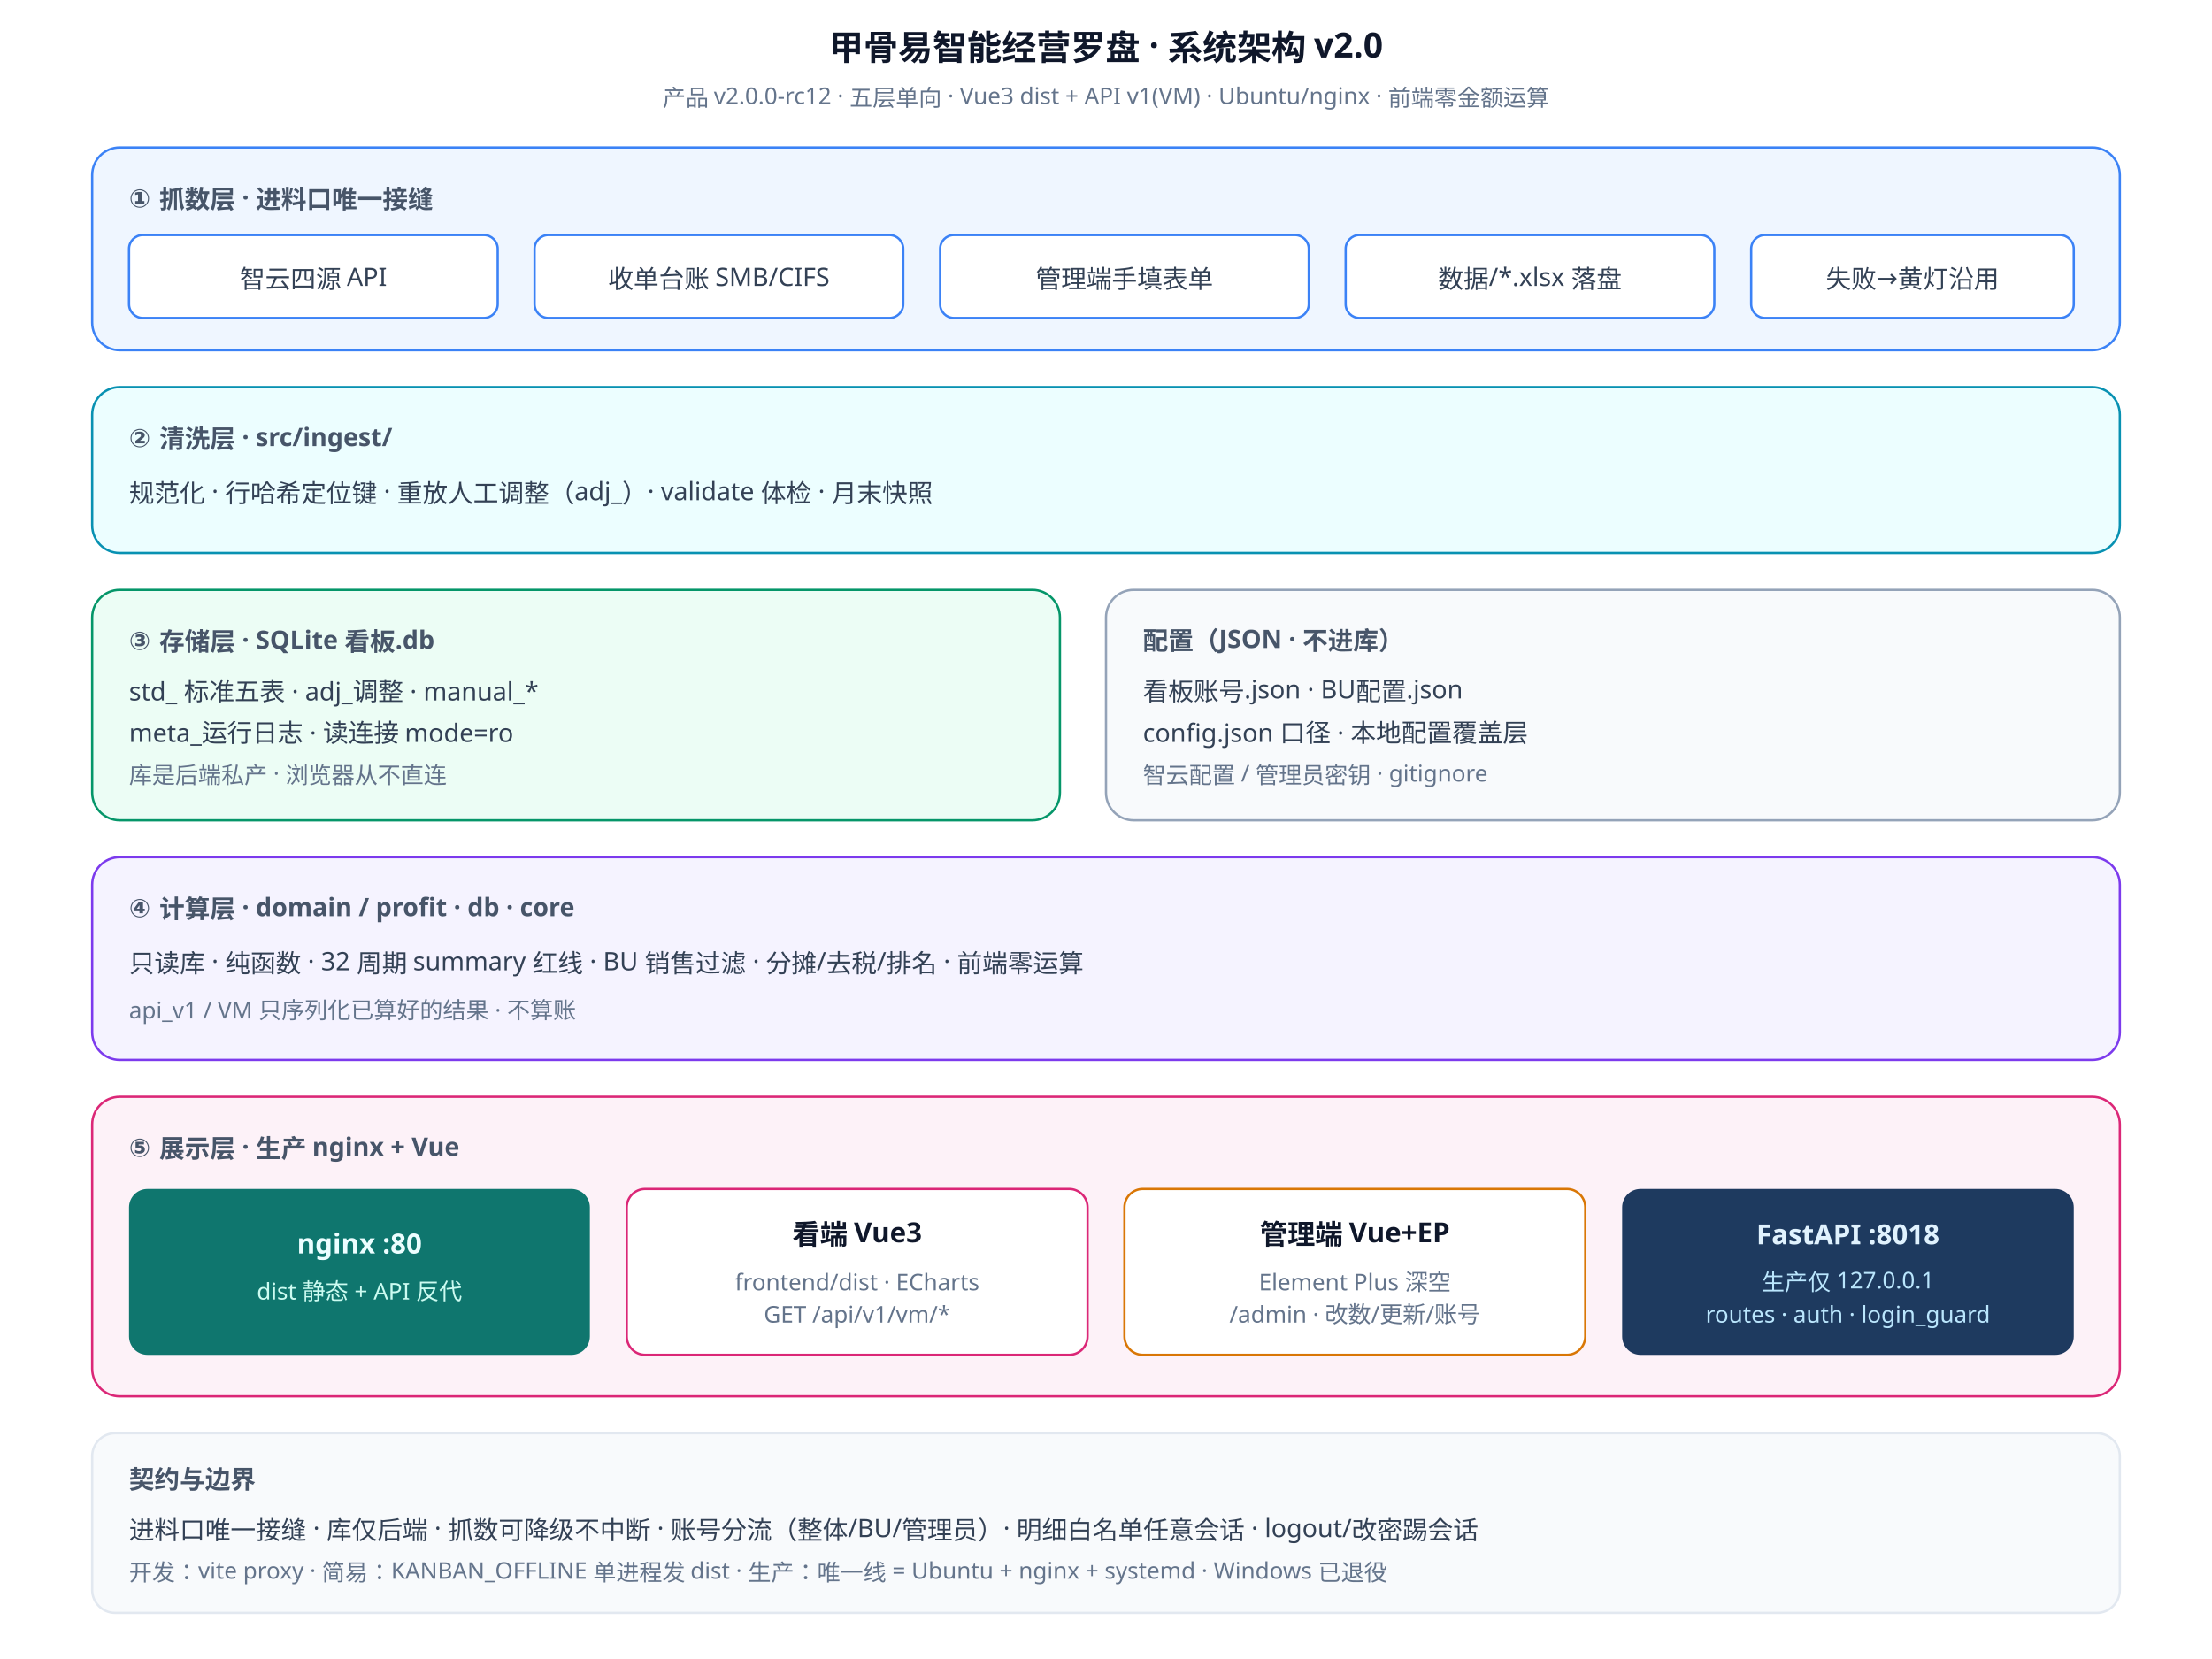
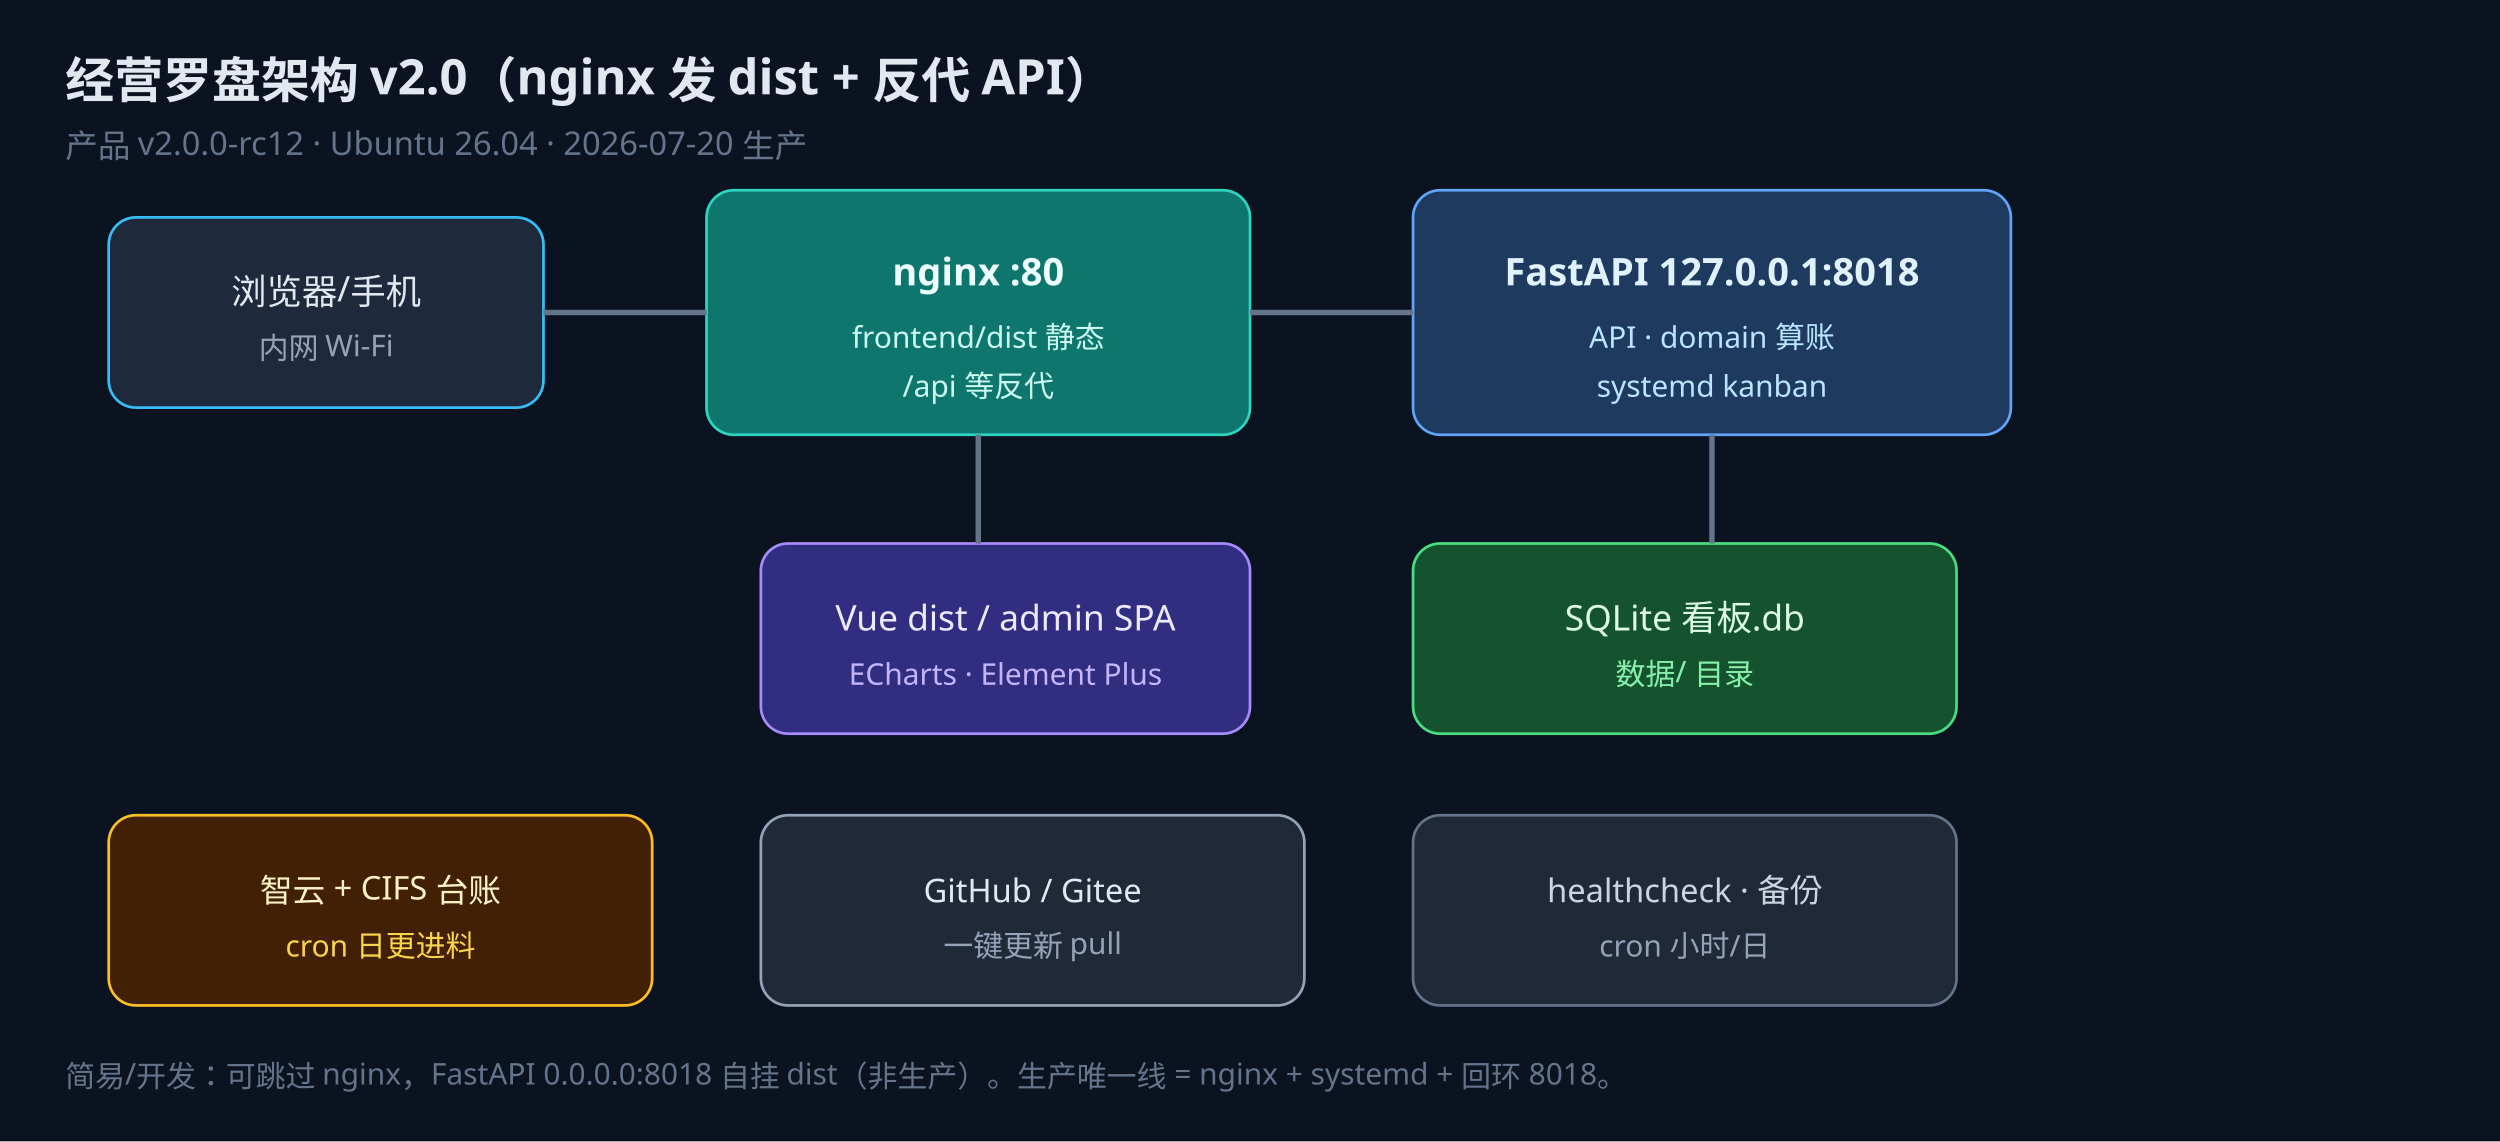
- <svg xmlns="http://www.w3.org/2000/svg" viewBox="0 0 960 720" role="img" font-family="system-ui, sans-serif">
-   <style>
- .h{fill:#0f172a;font-size:15px;font-weight:700}
- .t{fill:#0f172a;font-size:12px;font-weight:600}
- .s{fill:#334155;font-size:11px}
- .xs{fill:#64748b;font-size:10px}
- .lbl{fill:#475569;font-size:11px;font-weight:700}
- </style>
-   <rect width="960" height="720" fill="#ffffff" />
-   <text x="480" y="26" class="h" text-anchor="middle">甲骨易智能经营罗盘 · 系统架构 v2.0</text>
-   <text x="480" y="46" class="xs" text-anchor="middle">产品 v2.0.0-rc12 · 五层单向 · Vue3 dist + API v1(VM) · Ubuntu/nginx · 前端零金额运算</text>
-   <rect x="40" y="64" width="880" height="88" rx="12" fill="#eff6ff" stroke="#3b82f6" />
-   <text x="56" y="90" class="lbl">① 抓数层 · 进料口唯一接缝</text>
-   <rect x="56" y="102" width="160" height="36" rx="6" fill="#fff" stroke="#3b82f6" />
-   <text x="136" y="125" class="s" text-anchor="middle">智云四源 API</text>
-   <rect x="232" y="102" width="160" height="36" rx="6" fill="#fff" stroke="#3b82f6" />
-   <text x="312" y="125" class="s" text-anchor="middle">收单台账 SMB/CIFS</text>
-   <rect x="408" y="102" width="160" height="36" rx="6" fill="#fff" stroke="#3b82f6" />
-   <text x="488" y="125" class="s" text-anchor="middle">管理端手填表单</text>
-   <rect x="584" y="102" width="160" height="36" rx="6" fill="#fff" stroke="#3b82f6" />
-   <text x="664" y="125" class="s" text-anchor="middle">数据/*.xlsx 落盘</text>
-   <rect x="760" y="102" width="140" height="36" rx="6" fill="#fff" stroke="#3b82f6" />
-   <text x="830" y="125" class="s" text-anchor="middle">失败→黄灯沿用</text>
-   <rect x="40" y="168" width="880" height="72" rx="12" fill="#ecfeff" stroke="#0891b2" />
-   <text x="56" y="194" class="lbl">② 清洗层 · src/ingest/</text>
-   <text x="56" y="218" class="s">规范化 · 行哈希定位键 · 重放人工调整（adj_）· validate 体检 · 月末快照</text>
-   <rect x="40" y="256" width="420" height="100" rx="12" fill="#ecfdf5" stroke="#059669" />
-   <text x="56" y="282" class="lbl">③ 存储层 · SQLite 看板.db</text>
-   <text x="56" y="304" class="s">std_ 标准五表 · adj_调整 · manual_*</text>
-   <text x="56" y="322" class="s">meta_运行日志 · 读连接 mode=ro</text>
-   <text x="56" y="340" class="xs">库是后端私产 · 浏览器从不直连</text>
-   <rect x="480" y="256" width="440" height="100" rx="12" fill="#f8fafc" stroke="#94a3b8" />
-   <text x="496" y="282" class="lbl">配置（JSON · 不进库）</text>
-   <text x="496" y="304" class="s">看板账号.json · BU配置.json</text>
-   <text x="496" y="322" class="s">config.json 口径 · 本地配置覆盖层</text>
-   <text x="496" y="340" class="xs">智云配置 / 管理员密钥 · gitignore</text>
-   <rect x="40" y="372" width="880" height="88" rx="12" fill="#f5f3ff" stroke="#7c3aed" />
-   <text x="56" y="398" class="lbl">④ 计算层 · domain / profit · db · core</text>
-   <text x="56" y="422" class="s">只读库 · 纯函数 · 32 周期 summary 红线 · BU 销售过滤 · 分摊/去税/排名 · 前端零运算</text>
-   <text x="56" y="442" class="xs">api_v1 / VM 只序列化已算好的结果 · 不算账</text>
-   <rect x="40" y="476" width="880" height="130" rx="12" fill="#fdf2f8" stroke="#db2777" />
-   <text x="56" y="502" class="lbl">⑤ 展示层 · 生产 nginx + Vue</text>
-   <rect x="56" y="516" width="200" height="72" rx="8" fill="#0f766e" />
-   <text x="156" y="544" fill="#ecfeff" font-size="12" font-weight="700" text-anchor="middle">nginx :80</text>
-   <text x="156" y="564" fill="#ccfbf1" font-size="10" text-anchor="middle">dist 静态 + API 反代</text>
-   <rect x="272" y="516" width="200" height="72" rx="8" fill="#fff" stroke="#db2777" />
-   <text x="372" y="540" class="t" text-anchor="middle">看端 Vue3</text>
-   <text x="372" y="560" class="xs" text-anchor="middle">frontend/dist · ECharts</text>
-   <text x="372" y="574" class="xs" text-anchor="middle">GET /api/v1/vm/*</text>
-   <rect x="488" y="516" width="200" height="72" rx="8" fill="#fff" stroke="#d97706" />
-   <text x="588" y="540" class="t" text-anchor="middle">管理端 Vue+EP</text>
-   <text x="588" y="560" class="xs" text-anchor="middle">Element Plus 深空</text>
-   <text x="588" y="574" class="xs" text-anchor="middle">/admin · 改数/更新/账号</text>
-   <rect x="704" y="516" width="196" height="72" rx="8" fill="#1e3a5f" />
-   <text x="802" y="540" fill="#e0f2fe" font-size="12" font-weight="700" text-anchor="middle">FastAPI :8018</text>
-   <text x="802" y="560" fill="#bae6fd" font-size="10" text-anchor="middle">生产仅 127.0.0.1</text>
-   <text x="802" y="574" fill="#bae6fd" font-size="10" text-anchor="middle">routes · auth · login_guard</text>
-   <rect x="40" y="622" width="880" height="78" rx="10" fill="#f8fafc" stroke="#e2e8f0" />
-   <text x="56" y="646" class="lbl">契约与边界</text>
-   <text x="56" y="668" class="s">进料口唯一接缝 · 库仅后端 · 抓数可降级不中断 · 账号分流（整体/BU/管理员）· 明细白名单任意会话 · logout/改密踢会话</text>
-   <text x="56" y="686" class="xs">开发：vite proxy · 简易：KANBAN_OFFLINE 单进程发 dist · 生产：唯一线 = Ubuntu + nginx + systemd · Windows 已退役</text>
+ <svg xmlns="http://www.w3.org/2000/svg" viewBox="0 0 920 420" font-family="system-ui,sans-serif" role="img">
+   <rect width="920" height="420" fill="#0b1220" />
+   <text x="24" y="36" fill="#e2e8f0" font-size="18" font-weight="700">经营罗盘架构 v2.0（nginx 发 dist + 反代 API）</text>
+   <text x="24" y="58" fill="#64748b" font-size="12">产品 v2.0.0-rc12 · Ubuntu 26.04 · 2026-07-20 生产</text>
+   <rect x="40" y="80" width="160" height="70" rx="10" fill="#1e293b" stroke="#38bdf8" />
+   <text x="120" y="112" text-anchor="middle" fill="#e2e8f0" font-size="13">浏览器/手机</text>
+   <text x="120" y="132" text-anchor="middle" fill="#94a3b8" font-size="11">内网 Wi‑Fi</text>
+   <rect x="260" y="70" width="200" height="90" rx="10" fill="#0f766e" stroke="#2dd4bf" />
+   <text x="360" y="105" text-anchor="middle" fill="#ecfeff" font-size="14" font-weight="600">nginx :80</text>
+   <text x="360" y="128" text-anchor="middle" fill="#ccfbf1" font-size="11">frontend/dist 静态</text>
+   <text x="360" y="146" text-anchor="middle" fill="#ccfbf1" font-size="11">/api 等反代</text>
+   <rect x="520" y="70" width="220" height="90" rx="10" fill="#1e3a5f" stroke="#60a5fa" />
+   <text x="630" y="105" text-anchor="middle" fill="#e0f2fe" font-size="14" font-weight="600">FastAPI 127.0.0.1:8018</text>
+   <text x="630" y="128" text-anchor="middle" fill="#bae6fd" font-size="11">API · domain 算账</text>
+   <text x="630" y="146" text-anchor="middle" fill="#bae6fd" font-size="11">systemd kanban</text>
+   <rect x="280" y="200" width="180" height="70" rx="10" fill="#312e81" stroke="#a78bfa" />
+   <text x="370" y="232" text-anchor="middle" fill="#ede9fe" font-size="13">Vue dist / admin SPA</text>
+   <text x="370" y="252" text-anchor="middle" fill="#c4b5fd" font-size="11">ECharts · Element Plus</text>
+   <rect x="520" y="200" width="200" height="70" rx="10" fill="#14532d" stroke="#4ade80" />
+   <text x="620" y="232" text-anchor="middle" fill="#dcfce7" font-size="13">SQLite 看板.db</text>
+   <text x="620" y="252" text-anchor="middle" fill="#86efac" font-size="11">数据/ 目录</text>
+   <rect x="40" y="300" width="200" height="70" rx="10" fill="#422006" stroke="#fbbf24" />
+   <text x="140" y="332" text-anchor="middle" fill="#fef3c7" font-size="12">智云 + CIFS 台账</text>
+   <text x="140" y="352" text-anchor="middle" fill="#fcd34d" font-size="11">cron 日更进料</text>
+   <rect x="280" y="300" width="200" height="70" rx="10" fill="#1f2937" stroke="#94a3b8" />
+   <text x="380" y="332" text-anchor="middle" fill="#e2e8f0" font-size="12">GitHub / Gitee</text>
+   <text x="380" y="352" text-anchor="middle" fill="#94a3b8" font-size="11">一键更新 pull</text>
+   <rect x="520" y="300" width="200" height="70" rx="10" fill="#1f2937" stroke="#64748b" />
+   <text x="620" y="332" text-anchor="middle" fill="#cbd5e1" font-size="12">healthcheck · 备份</text>
+   <text x="620" y="352" text-anchor="middle" fill="#94a3b8" font-size="11">cron 小时/日</text>
+   <path d="M200 115 H260" stroke="#64748b" stroke-width="2" />
+   <path d="M460 115 H520" stroke="#64748b" stroke-width="2" />
+   <path d="M360 160 V200" stroke="#64748b" stroke-width="2" />
+   <path d="M630 160 V200" stroke="#64748b" stroke-width="2" />
+   <text x="24" y="400" fill="#64748b" font-size="11">简易/开发：可跳过 nginx，FastAPI 0.0.0.0:8018 自挂 dist（非生产）。生产唯一线 = nginx + systemd + 回环 8018。</text>
</svg>
